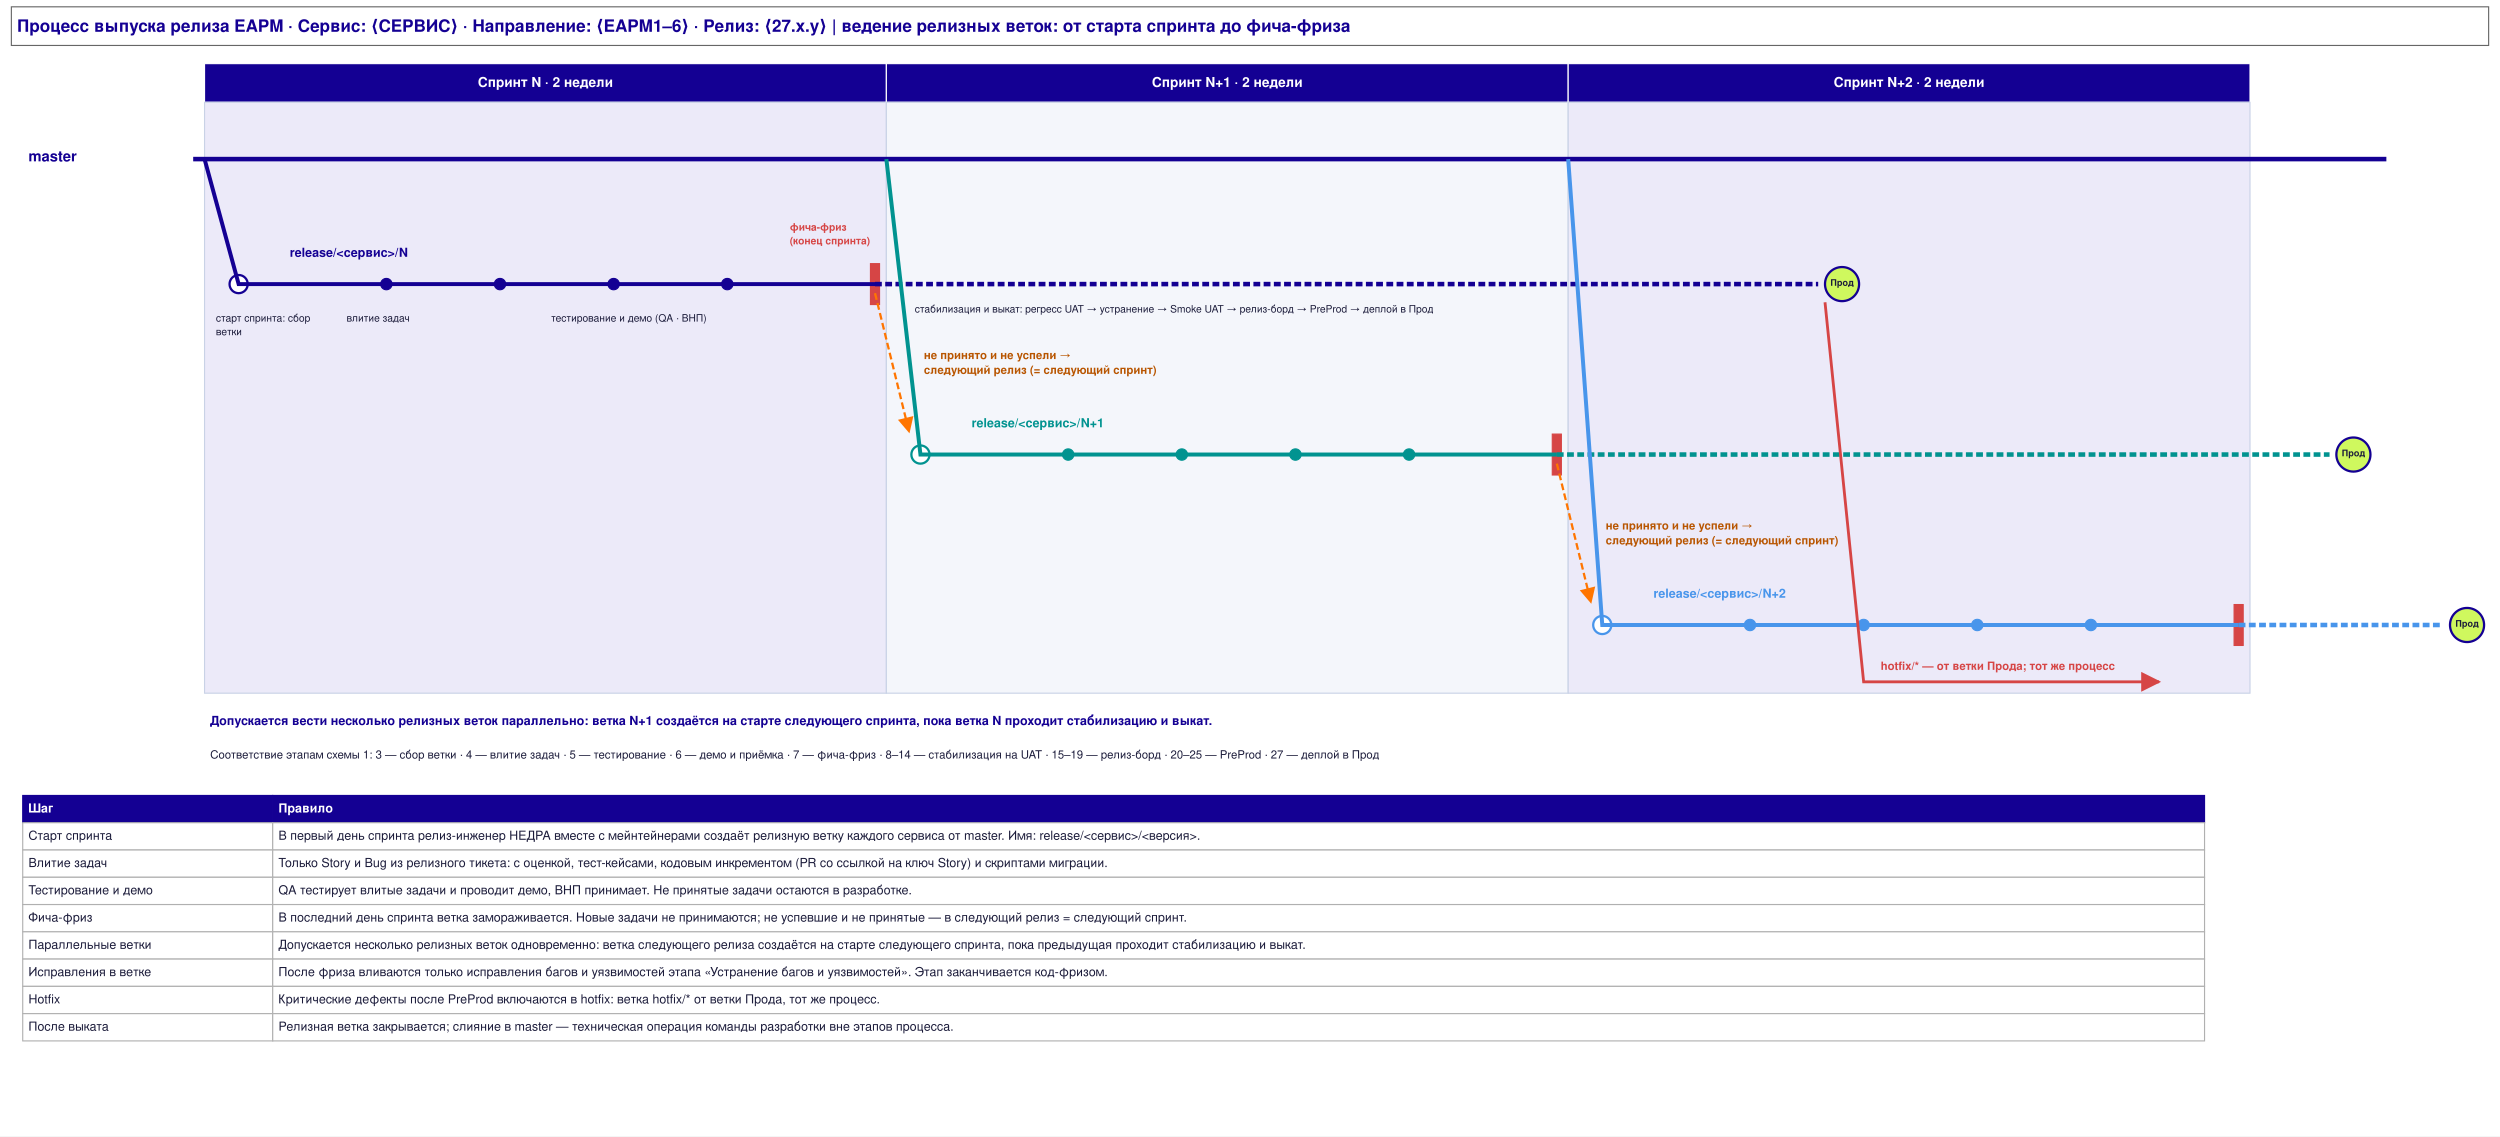
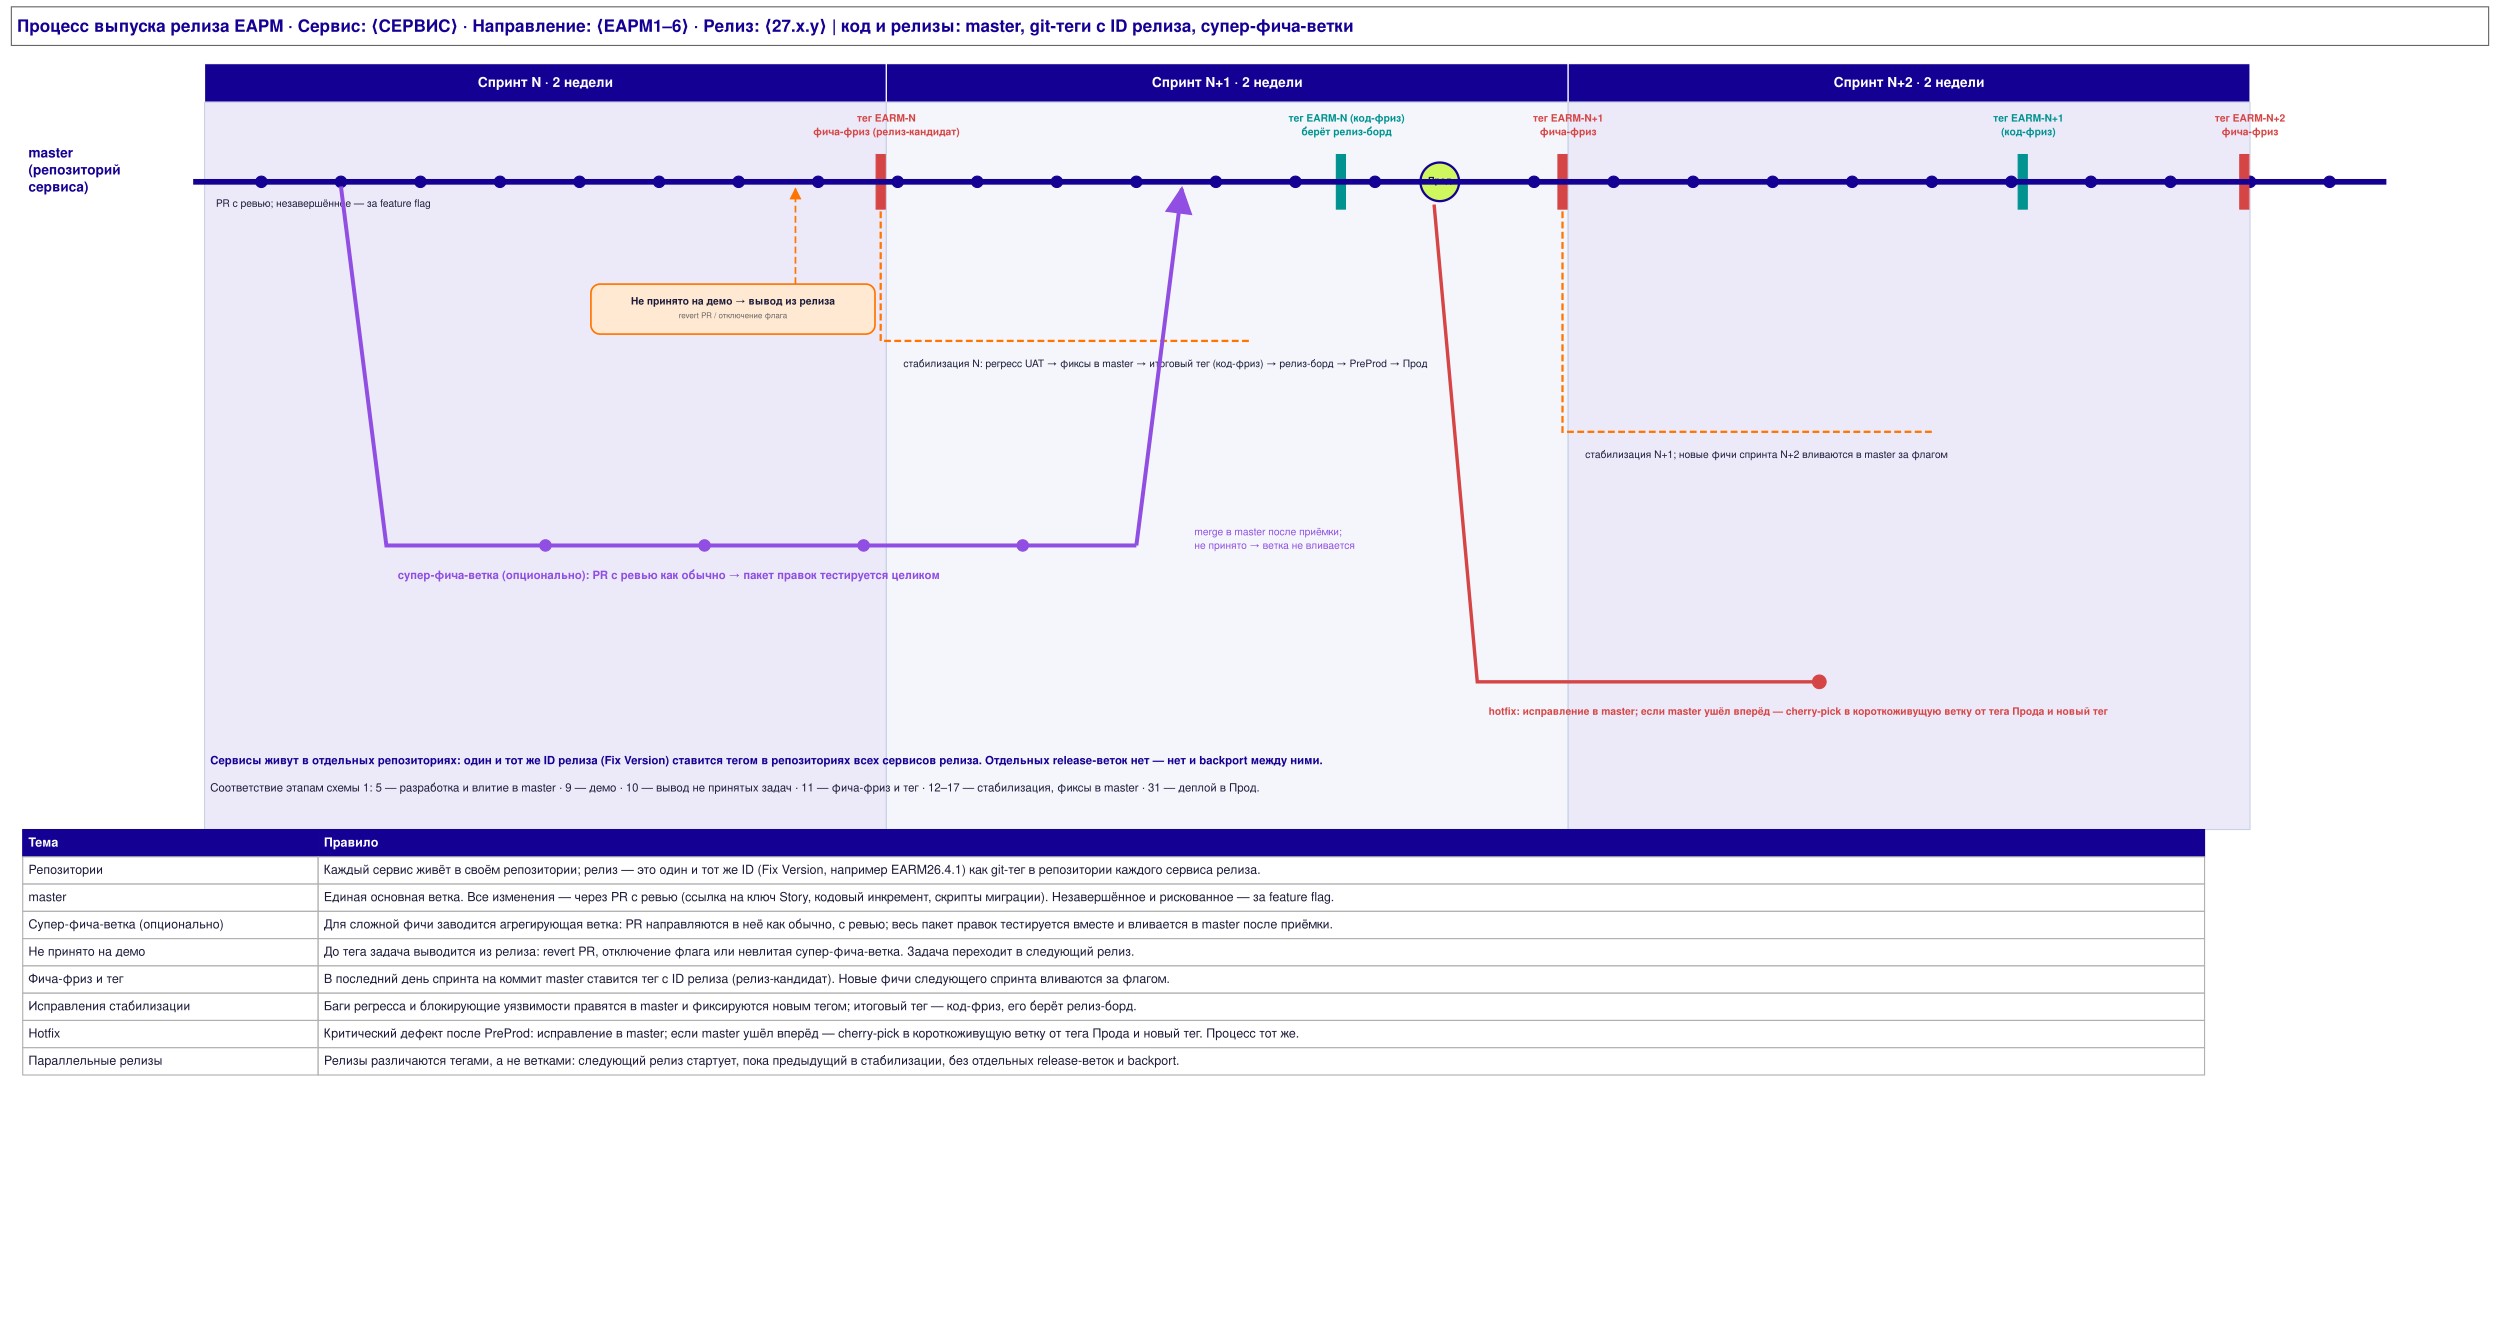
- <svg xmlns="http://www.w3.org/2000/svg" width="2200" height="1000" viewBox="0 0 2200 1000" font-family="Helvetica, Arial, sans-serif">
-   <rect width="2200" height="1000" fill="#FFFFFF" />
+ <svg xmlns="http://www.w3.org/2000/svg" width="2200" height="1180" viewBox="0 0 2200 1180" font-family="Helvetica, Arial, sans-serif">
+   <rect width="2200" height="1180" fill="#FFFFFF" />
  <defs>
    <marker id="m0" viewBox="0 0 10 10" refX="9" refY="5" markerWidth="7" markerHeight="7" orient="auto-start-reverse">
-       <path d="M0,0 L10,5 L0,10 z" fill="#019390" />
+       <path d="M0,0 L10,5 L0,10 z" fill="#140093" />
    </marker>
    <marker id="m1" viewBox="0 0 10 10" refX="9" refY="5" markerWidth="7" markerHeight="7" orient="auto-start-reverse">
-       <path d="M0,0 L10,5 L0,10 z" fill="#140093" />
+       <path d="M0,0 L10,5 L0,10 z" fill="#904EE2" />
    </marker>
    <marker id="m2" viewBox="0 0 10 10" refX="9" refY="5" markerWidth="7" markerHeight="7" orient="auto-start-reverse">
-       <path d="M0,0 L10,5 L0,10 z" fill="#4895EB" />
+       <path d="M0,0 L10,5 L0,10 z" fill="#D64545" />
    </marker>
    <marker id="m3" viewBox="0 0 10 10" refX="9" refY="5" markerWidth="7" markerHeight="7" orient="auto-start-reverse">
-       <path d="M0,0 L10,5 L0,10 z" fill="#D64545" />
-     </marker>
-     <marker id="m4" viewBox="0 0 10 10" refX="9" refY="5" markerWidth="7" markerHeight="7" orient="auto-start-reverse">
      <path d="M0,0 L10,5 L0,10 z" fill="#FF7500" />
    </marker>
  </defs>
  <rect x="10" y="6" width="2180" height="34" fill="#FFFFFF" stroke="#666666" stroke-width="1" />
-   <text x="15" y="28" font-size="15" fill="#140093" text-anchor="start" font-weight="bold">Процесс выпуска релиза ЕАРМ · Сервис: ⟨СЕРВИС⟩ · Направление: ⟨ЕАРМ1–6⟩ · Релиз: ⟨27.x.y⟩   |   ведение релизных веток: от старта спринта до фича-фриза</text>
+   <text x="15" y="28" font-size="15" fill="#140093" text-anchor="start" font-weight="bold">Процесс выпуска релиза ЕАРМ · Сервис: ⟨СЕРВИС⟩ · Направление: ⟨ЕАРМ1–6⟩ · Релиз: ⟨27.x.y⟩   |   код и релизы: master, git-теги с ID релиза, супер-фича-ветки</text>
  <rect x="180" y="56" width="600" height="34" fill="#140093" stroke="#FFFFFF" stroke-width="1" />
  <text x="480" y="76.5" font-size="12" fill="#FFFFFF" text-anchor="middle" font-weight="bold">Спринт N · 2 недели</text>
-   <rect x="180" y="90" width="600" height="520" fill="#ECEAF9" stroke="#C9D2E6" stroke-width="1" />
+   <rect x="180" y="90" width="600" height="640" fill="#ECEAF9" stroke="#C9D2E6" stroke-width="1" />
  <rect x="780" y="56" width="600" height="34" fill="#140093" stroke="#FFFFFF" stroke-width="1" />
  <text x="1080" y="76.5" font-size="12" fill="#FFFFFF" text-anchor="middle" font-weight="bold">Спринт N+1 · 2 недели</text>
-   <rect x="780" y="90" width="600" height="520" fill="#F4F6FB" stroke="#C9D2E6" stroke-width="1" />
+   <rect x="780" y="90" width="600" height="640" fill="#F4F6FB" stroke="#C9D2E6" stroke-width="1" />
  <rect x="1380" y="56" width="600" height="34" fill="#140093" stroke="#FFFFFF" stroke-width="1" />
  <text x="1680" y="76.5" font-size="12" fill="#FFFFFF" text-anchor="middle" font-weight="bold">Спринт N+2 · 2 недели</text>
-   <rect x="1380" y="90" width="600" height="520" fill="#ECEAF9" stroke="#C9D2E6" stroke-width="1" />
-   <text x="25" y="142" font-size="13" fill="#140093" text-anchor="start" font-weight="bold">master</text>
-   <ellipse cx="210" cy="250" rx="8" ry="8" fill="#FFFFFF" stroke="#140093" stroke-width="2" />
-   <ellipse cx="340" cy="250" rx="5" ry="5" fill="#140093" stroke="#140093" stroke-width="1" />
-   <ellipse cx="440" cy="250" rx="5" ry="5" fill="#140093" stroke="#140093" stroke-width="1" />
-   <ellipse cx="540" cy="250" rx="5" ry="5" fill="#140093" stroke="#140093" stroke-width="1" />
-   <ellipse cx="640" cy="250" rx="5" ry="5" fill="#140093" stroke="#140093" stroke-width="1" />
-   <rect x="766" y="232" width="8" height="36" fill="#D64545" stroke="#D64545" stroke-width="1" />
-   <ellipse cx="1621" cy="250" rx="15" ry="15" fill="#CFF85E" stroke="#140093" stroke-width="2" />
-   <text x="1621" y="251.5" font-size="8" fill="#1B1B3A" text-anchor="middle" font-weight="bold">Прод</text>
-   <text x="255" y="226" font-size="11" fill="#140093" text-anchor="start" font-weight="bold">release/&lt;сервис&gt;/N</text>
-   <ellipse cx="810" cy="400" rx="8" ry="8" fill="#FFFFFF" stroke="#019390" stroke-width="2" />
-   <ellipse cx="940" cy="400" rx="5" ry="5" fill="#019390" stroke="#019390" stroke-width="1" />
-   <ellipse cx="1040" cy="400" rx="5" ry="5" fill="#019390" stroke="#019390" stroke-width="1" />
-   <ellipse cx="1140" cy="400" rx="5" ry="5" fill="#019390" stroke="#019390" stroke-width="1" />
-   <ellipse cx="1240" cy="400" rx="5" ry="5" fill="#019390" stroke="#019390" stroke-width="1" />
-   <rect x="1366" y="382" width="8" height="36" fill="#D64545" stroke="#D64545" stroke-width="1" />
-   <ellipse cx="2071" cy="400" rx="15" ry="15" fill="#CFF85E" stroke="#140093" stroke-width="2" />
-   <text x="2071" y="401.5" font-size="8" fill="#1B1B3A" text-anchor="middle" font-weight="bold">Прод</text>
-   <text x="855" y="376" font-size="11" fill="#019390" text-anchor="start" font-weight="bold">release/&lt;сервис&gt;/N+1</text>
-   <ellipse cx="1410" cy="550" rx="8" ry="8" fill="#FFFFFF" stroke="#4895EB" stroke-width="2" />
-   <ellipse cx="1540" cy="550" rx="5" ry="5" fill="#4895EB" stroke="#4895EB" stroke-width="1" />
-   <ellipse cx="1640" cy="550" rx="5" ry="5" fill="#4895EB" stroke="#4895EB" stroke-width="1" />
-   <ellipse cx="1740" cy="550" rx="5" ry="5" fill="#4895EB" stroke="#4895EB" stroke-width="1" />
-   <ellipse cx="1840" cy="550" rx="5" ry="5" fill="#4895EB" stroke="#4895EB" stroke-width="1" />
-   <rect x="1966" y="532" width="8" height="36" fill="#D64545" stroke="#D64545" stroke-width="1" />
-   <ellipse cx="2171" cy="550" rx="15" ry="15" fill="#CFF85E" stroke="#140093" stroke-width="2" />
-   <text x="2171" y="551.5" font-size="8" fill="#1B1B3A" text-anchor="middle" font-weight="bold">Прод</text>
-   <text x="1455" y="526" font-size="11" fill="#4895EB" text-anchor="start" font-weight="bold">release/&lt;сервис&gt;/N+2</text>
-   <text x="190" y="283" font-size="9" fill="#1B1B3A" text-anchor="start">старт спринта: сбор</text>
-   <text x="190" y="295" font-size="9" fill="#1B1B3A" text-anchor="start">ветки</text>
-   <text x="305" y="283" font-size="9" fill="#1B1B3A" text-anchor="start">влитие задач</text>
-   <text x="485" y="283" font-size="9" fill="#1B1B3A" text-anchor="start">тестирование и демо (QA · ВНП)</text>
-   <text x="695" y="203" font-size="9" fill="#D64545" text-anchor="start" font-weight="bold">фича-фриз</text>
-   <text x="695" y="215" font-size="9" fill="#D64545" text-anchor="start" font-weight="bold">(конец спринта)</text>
-   <text x="805" y="275" font-size="9" fill="#1B1B3A" text-anchor="start">стабилизация и выкат: регресс UAT → устранение → Smoke UAT → релиз-борд → PreProd → деплой в Прод</text>
-   <text x="813" y="316" font-size="10" fill="#B85500" text-anchor="start" font-weight="bold">не принято и не успели →</text>
-   <text x="813" y="329" font-size="10" fill="#B85500" text-anchor="start" font-weight="bold">следующий релиз (= следующий спринт)</text>
-   <text x="1413" y="466" font-size="10" fill="#B85500" text-anchor="start" font-weight="bold">не принято и не успели →</text>
-   <text x="1413" y="479" font-size="10" fill="#B85500" text-anchor="start" font-weight="bold">следующий релиз (= следующий спринт)</text>
-   <text x="1655" y="589.5" font-size="10" fill="#D64545" text-anchor="start" font-weight="bold">hotfix/* — от ветки Прода; тот же процесс</text>
-   <text x="185" y="638" font-size="11" fill="#140093" text-anchor="start" font-weight="bold">Допускается вести несколько релизных веток параллельно: ветка N+1 создаётся на старте следующего спринта, пока ветка N проходит стабилизацию и выкат.</text>
-   <text x="185" y="667.5" font-size="10" fill="#1B1B3A" text-anchor="start">Соответствие этапам схемы 1:  3 — сбор ветки · 4 — влитие задач · 5 — тестирование · 6 — демо и приёмка · 7 — фича-фриз · 8–14 — стабилизация на UAT · 15–19 — релиз-борд · 20–25 — PreProd · 27 — деплой в Прод</text>
-   <rect x="20" y="700" width="220" height="24" fill="#140093" stroke="#140093" stroke-width="1" />
-   <text x="25" y="715" font-size="11" fill="#FFFFFF" text-anchor="start" font-weight="bold">Шаг</text>
-   <rect x="240" y="700" width="1700" height="24" fill="#140093" stroke="#140093" stroke-width="1" />
-   <text x="245" y="715" font-size="11" fill="#FFFFFF" text-anchor="start" font-weight="bold">Правило</text>
-   <rect x="20" y="724" width="220" height="24" fill="#FFFFFF" stroke="#B0B0B0" stroke-width="1" />
-   <text x="25" y="739" font-size="11" fill="#1B1B3A" text-anchor="start">Старт спринта</text>
-   <rect x="240" y="724" width="1700" height="24" fill="#FFFFFF" stroke="#B0B0B0" stroke-width="1" />
-   <text x="245" y="739" font-size="11" fill="#1B1B3A" text-anchor="start">В первый день спринта релиз-инженер НЕДРА вместе с мейнтейнерами создаёт релизную ветку каждого сервиса от master. Имя: release/&lt;сервис&gt;/&lt;версия&gt;.</text>
-   <rect x="20" y="748" width="220" height="24" fill="#FFFFFF" stroke="#B0B0B0" stroke-width="1" />
-   <text x="25" y="763" font-size="11" fill="#1B1B3A" text-anchor="start">Влитие задач</text>
-   <rect x="240" y="748" width="1700" height="24" fill="#FFFFFF" stroke="#B0B0B0" stroke-width="1" />
-   <text x="245" y="763" font-size="11" fill="#1B1B3A" text-anchor="start">Только Story и Bug из релизного тикета: с оценкой, тест-кейсами, кодовым инкрементом (PR со ссылкой на ключ Story) и скриптами миграции.</text>
-   <rect x="20" y="772" width="220" height="24" fill="#FFFFFF" stroke="#B0B0B0" stroke-width="1" />
-   <text x="25" y="787" font-size="11" fill="#1B1B3A" text-anchor="start">Тестирование и демо</text>
-   <rect x="240" y="772" width="1700" height="24" fill="#FFFFFF" stroke="#B0B0B0" stroke-width="1" />
-   <text x="245" y="787" font-size="11" fill="#1B1B3A" text-anchor="start">QA тестирует влитые задачи и проводит демо, ВНП принимает. Не принятые задачи остаются в разработке.</text>
-   <rect x="20" y="796" width="220" height="24" fill="#FFFFFF" stroke="#B0B0B0" stroke-width="1" />
-   <text x="25" y="811" font-size="11" fill="#1B1B3A" text-anchor="start">Фича-фриз</text>
-   <rect x="240" y="796" width="1700" height="24" fill="#FFFFFF" stroke="#B0B0B0" stroke-width="1" />
-   <text x="245" y="811" font-size="11" fill="#1B1B3A" text-anchor="start">В последний день спринта ветка замораживается. Новые задачи не принимаются; не успевшие и не принятые — в следующий релиз = следующий спринт.</text>
-   <rect x="20" y="820" width="220" height="24" fill="#FFFFFF" stroke="#B0B0B0" stroke-width="1" />
-   <text x="25" y="835" font-size="11" fill="#1B1B3A" text-anchor="start">Параллельные ветки</text>
-   <rect x="240" y="820" width="1700" height="24" fill="#FFFFFF" stroke="#B0B0B0" stroke-width="1" />
-   <text x="245" y="835" font-size="11" fill="#1B1B3A" text-anchor="start">Допускается несколько релизных веток одновременно: ветка следующего релиза создаётся на старте следующего спринта, пока предыдущая проходит стабилизацию и выкат.</text>
-   <rect x="20" y="844" width="220" height="24" fill="#FFFFFF" stroke="#B0B0B0" stroke-width="1" />
-   <text x="25" y="859" font-size="11" fill="#1B1B3A" text-anchor="start">Исправления в ветке</text>
-   <rect x="240" y="844" width="1700" height="24" fill="#FFFFFF" stroke="#B0B0B0" stroke-width="1" />
-   <text x="245" y="859" font-size="11" fill="#1B1B3A" text-anchor="start">После фриза вливаются только исправления багов и уязвимостей этапа «Устранение багов и уязвимостей». Этап заканчивается код-фризом.</text>
-   <rect x="20" y="868" width="220" height="24" fill="#FFFFFF" stroke="#B0B0B0" stroke-width="1" />
-   <text x="25" y="883" font-size="11" fill="#1B1B3A" text-anchor="start">Hotfix</text>
-   <rect x="240" y="868" width="1700" height="24" fill="#FFFFFF" stroke="#B0B0B0" stroke-width="1" />
-   <text x="245" y="883" font-size="11" fill="#1B1B3A" text-anchor="start">Критические дефекты после PreProd включаются в hotfix: ветка hotfix/* от ветки Прода, тот же процесс.</text>
-   <rect x="20" y="892" width="220" height="24" fill="#FFFFFF" stroke="#B0B0B0" stroke-width="1" />
-   <text x="25" y="907" font-size="11" fill="#1B1B3A" text-anchor="start">После выката</text>
-   <rect x="240" y="892" width="1700" height="24" fill="#FFFFFF" stroke="#B0B0B0" stroke-width="1" />
-   <text x="245" y="907" font-size="11" fill="#1B1B3A" text-anchor="start">Релизная ветка закрывается; слияние в master — техническая операция команды разработки вне этапов процесса.</text>
-   <polyline points="170,140 2100,140" fill="none" stroke="#140093" stroke-width="4" />
-   <polyline points="180,140 210,250 770,250" fill="none" stroke="#140093" stroke-width="3.5" />
-   <polyline points="770,250 1600,250" fill="none" stroke="#140093" stroke-width="4" stroke-dasharray="6 3" />
-   <polyline points="780,140 810,400 1370,400" fill="none" stroke="#019390" stroke-width="3.5" />
-   <polyline points="1370,400 2050,400" fill="none" stroke="#019390" stroke-width="4" stroke-dasharray="6 3" />
-   <polyline points="1380,140 1410,550 1970,550" fill="none" stroke="#4895EB" stroke-width="3.5" />
-   <polyline points="1970,550 2150,550" fill="none" stroke="#4895EB" stroke-width="4" stroke-dasharray="6 3" />
-   <polyline points="770,258 800,380" fill="none" stroke="#FF7500" stroke-width="2" stroke-dasharray="6 3" marker-end="url(#m4)" />
-   <polyline points="1370,408 1400,530" fill="none" stroke="#FF7500" stroke-width="2" stroke-dasharray="6 3" marker-end="url(#m4)" />
-   <polyline points="1606,266 1640,600 1900,600" fill="none" stroke="#D64545" stroke-width="2.5" marker-end="url(#m3)" />
+   <rect x="1380" y="90" width="600" height="640" fill="#ECEAF9" stroke="#C9D2E6" stroke-width="1" />
+   <text x="25" y="138.5" font-size="12" fill="#140093" text-anchor="start" font-weight="bold">master</text>
+   <text x="25" y="153.5" font-size="12" fill="#140093" text-anchor="start" font-weight="bold">(репозиторий</text>
+   <text x="25" y="168.5" font-size="12" fill="#140093" text-anchor="start" font-weight="bold">сервиса)</text>
+   <ellipse cx="230" cy="160" rx="5" ry="5" fill="#140093" stroke="#140093" stroke-width="1" />
+   <ellipse cx="300" cy="160" rx="5" ry="5" fill="#140093" stroke="#140093" stroke-width="1" />
+   <ellipse cx="370" cy="160" rx="5" ry="5" fill="#140093" stroke="#140093" stroke-width="1" />
+   <ellipse cx="440" cy="160" rx="5" ry="5" fill="#140093" stroke="#140093" stroke-width="1" />
+   <ellipse cx="510" cy="160" rx="5" ry="5" fill="#140093" stroke="#140093" stroke-width="1" />
+   <ellipse cx="580" cy="160" rx="5" ry="5" fill="#140093" stroke="#140093" stroke-width="1" />
+   <ellipse cx="650" cy="160" rx="5" ry="5" fill="#140093" stroke="#140093" stroke-width="1" />
+   <ellipse cx="720" cy="160" rx="5" ry="5" fill="#140093" stroke="#140093" stroke-width="1" />
+   <ellipse cx="790" cy="160" rx="5" ry="5" fill="#140093" stroke="#140093" stroke-width="1" />
+   <ellipse cx="860" cy="160" rx="5" ry="5" fill="#140093" stroke="#140093" stroke-width="1" />
+   <ellipse cx="930" cy="160" rx="5" ry="5" fill="#140093" stroke="#140093" stroke-width="1" />
+   <ellipse cx="1000" cy="160" rx="5" ry="5" fill="#140093" stroke="#140093" stroke-width="1" />
+   <ellipse cx="1070" cy="160" rx="5" ry="5" fill="#140093" stroke="#140093" stroke-width="1" />
+   <ellipse cx="1140" cy="160" rx="5" ry="5" fill="#140093" stroke="#140093" stroke-width="1" />
+   <ellipse cx="1210" cy="160" rx="5" ry="5" fill="#140093" stroke="#140093" stroke-width="1" />
+   <ellipse cx="1280" cy="160" rx="5" ry="5" fill="#140093" stroke="#140093" stroke-width="1" />
+   <ellipse cx="1350" cy="160" rx="5" ry="5" fill="#140093" stroke="#140093" stroke-width="1" />
+   <ellipse cx="1420" cy="160" rx="5" ry="5" fill="#140093" stroke="#140093" stroke-width="1" />
+   <ellipse cx="1490" cy="160" rx="5" ry="5" fill="#140093" stroke="#140093" stroke-width="1" />
+   <ellipse cx="1560" cy="160" rx="5" ry="5" fill="#140093" stroke="#140093" stroke-width="1" />
+   <ellipse cx="1630" cy="160" rx="5" ry="5" fill="#140093" stroke="#140093" stroke-width="1" />
+   <ellipse cx="1700" cy="160" rx="5" ry="5" fill="#140093" stroke="#140093" stroke-width="1" />
+   <ellipse cx="1770" cy="160" rx="5" ry="5" fill="#140093" stroke="#140093" stroke-width="1" />
+   <ellipse cx="1840" cy="160" rx="5" ry="5" fill="#140093" stroke="#140093" stroke-width="1" />
+   <ellipse cx="1910" cy="160" rx="5" ry="5" fill="#140093" stroke="#140093" stroke-width="1" />
+   <ellipse cx="1980" cy="160" rx="5" ry="5" fill="#140093" stroke="#140093" stroke-width="1" />
+   <ellipse cx="2050" cy="160" rx="5" ry="5" fill="#140093" stroke="#140093" stroke-width="1" />
+   <text x="190" y="182" font-size="9" fill="#1B1B3A" text-anchor="start">PR с ревью; незавершённое — за feature flag</text>
+   <rect x="520" y="250" width="250" height="44" rx="8" fill="#FFE9D2" stroke="#FF7500" stroke-width="1.5" />
+   <text x="645" y="268" font-size="9" fill="#1B1B3A" text-anchor="middle" font-weight="bold">Не принято на демо → вывод из релиза</text>
+   <text x="645" y="280" font-size="7" fill="#666666" text-anchor="middle">revert PR / отключение флага</text>
+   <rect x="771" y="136" width="8" height="48" fill="#D64545" stroke="#D64545" stroke-width="1" />
+   <text x="780" y="107" font-size="9" fill="#D64545" text-anchor="middle" font-weight="bold">тег EARM-N</text>
+   <text x="780" y="119" font-size="9" fill="#D64545" text-anchor="middle" font-weight="bold">фича-фриз (релиз-кандидат)</text>
+   <text x="795" y="323" font-size="9" fill="#1B1B3A" text-anchor="start">стабилизация N: регресс UAT → фиксы в master → итоговый тег (код-фриз) → релиз-борд → PreProd → Прод</text>
+   <rect x="1176" y="136" width="8" height="48" fill="#019390" stroke="#019390" stroke-width="1" />
+   <text x="1185" y="107" font-size="9" fill="#019390" text-anchor="middle" font-weight="bold">тег EARM-N (код-фриз)</text>
+   <text x="1185" y="119" font-size="9" fill="#019390" text-anchor="middle" font-weight="bold">берёт релиз-борд</text>
+   <ellipse cx="1267" cy="160" rx="17" ry="17" fill="#CFF85E" stroke="#140093" stroke-width="2" />
+   <text x="1267" y="161.5" font-size="8" fill="#1B1B3A" text-anchor="middle" font-weight="bold">Прод</text>
+   <rect x="1371" y="136" width="8" height="48" fill="#D64545" stroke="#D64545" stroke-width="1" />
+   <text x="1380" y="107" font-size="9" fill="#D64545" text-anchor="middle" font-weight="bold">тег EARM-N+1</text>
+   <text x="1380" y="119" font-size="9" fill="#D64545" text-anchor="middle" font-weight="bold">фича-фриз</text>
+   <text x="1395" y="403" font-size="9" fill="#1B1B3A" text-anchor="start">стабилизация N+1; новые фичи спринта N+2 вливаются в master за флагом</text>
+   <rect x="1776" y="136" width="8" height="48" fill="#019390" stroke="#019390" stroke-width="1" />
+   <text x="1785" y="107" font-size="9" fill="#019390" text-anchor="middle" font-weight="bold">тег EARM-N+1</text>
+   <text x="1785" y="119" font-size="9" fill="#019390" text-anchor="middle" font-weight="bold">(код-фриз)</text>
+   <rect x="1971" y="136" width="8" height="48" fill="#D64545" stroke="#D64545" stroke-width="1" />
+   <text x="1980" y="107" font-size="9" fill="#D64545" text-anchor="middle" font-weight="bold">тег EARM-N+2</text>
+   <text x="1980" y="119" font-size="9" fill="#D64545" text-anchor="middle" font-weight="bold">фича-фриз</text>
+   <ellipse cx="480" cy="480" rx="5" ry="5" fill="#904EE2" stroke="#904EE2" stroke-width="1" />
+   <ellipse cx="620" cy="480" rx="5" ry="5" fill="#904EE2" stroke="#904EE2" stroke-width="1" />
+   <ellipse cx="760" cy="480" rx="5" ry="5" fill="#904EE2" stroke="#904EE2" stroke-width="1" />
+   <ellipse cx="900" cy="480" rx="5" ry="5" fill="#904EE2" stroke="#904EE2" stroke-width="1" />
+   <text x="350" y="509.5" font-size="10" fill="#904EE2" text-anchor="start" font-weight="bold">супер-фича-ветка (опционально): PR с ревью как обычно → пакет правок тестируется целиком</text>
+   <text x="1051" y="471" font-size="9" fill="#904EE2" text-anchor="start">merge в master после приёмки;</text>
+   <text x="1051" y="483" font-size="9" fill="#904EE2" text-anchor="start">не принято → ветка не вливается</text>
+   <ellipse cx="1601" cy="600" rx="6" ry="6" fill="#D64545" stroke="#D64545" stroke-width="1" />
+   <text x="1310" y="629" font-size="9" fill="#D64545" text-anchor="start" font-weight="bold">hotfix: исправление в master; если master ушёл вперёд — cherry-pick в короткоживущую ветку от тега Прода и новый тег</text>
+   <text x="185" y="672.5" font-size="10" fill="#140093" text-anchor="start" font-weight="bold">Сервисы живут в отдельных репозиториях: один и тот же ID релиза (Fix Version) ставится тегом в репозиториях всех сервисов релиза. Отдельных release-веток нет — нет и backport между ними.</text>
+   <text x="185" y="696.5" font-size="10" fill="#1B1B3A" text-anchor="start">Соответствие этапам схемы 1: 5 — разработка и влитие в master · 9 — демо · 10 — вывод не принятых задач · 11 — фича-фриз и тег · 12–17 — стабилизация, фиксы в master · 31 — деплой в Прод.</text>
+   <rect x="20" y="730" width="260" height="24" fill="#140093" stroke="#140093" stroke-width="1" />
+   <text x="25" y="745" font-size="11" fill="#FFFFFF" text-anchor="start" font-weight="bold">Тема</text>
+   <rect x="280" y="730" width="1660" height="24" fill="#140093" stroke="#140093" stroke-width="1" />
+   <text x="285" y="745" font-size="11" fill="#FFFFFF" text-anchor="start" font-weight="bold">Правило</text>
+   <rect x="20" y="754" width="260" height="24" fill="#FFFFFF" stroke="#B0B0B0" stroke-width="1" />
+   <text x="25" y="769" font-size="11" fill="#1B1B3A" text-anchor="start">Репозитории</text>
+   <rect x="280" y="754" width="1660" height="24" fill="#FFFFFF" stroke="#B0B0B0" stroke-width="1" />
+   <text x="285" y="769" font-size="11" fill="#1B1B3A" text-anchor="start">Каждый сервис живёт в своём репозитории; релиз — это один и тот же ID (Fix Version, например EARM26.4.1) как git-тег в репозитории каждого сервиса релиза.</text>
+   <rect x="20" y="778" width="260" height="24" fill="#FFFFFF" stroke="#B0B0B0" stroke-width="1" />
+   <text x="25" y="793" font-size="11" fill="#1B1B3A" text-anchor="start">master</text>
+   <rect x="280" y="778" width="1660" height="24" fill="#FFFFFF" stroke="#B0B0B0" stroke-width="1" />
+   <text x="285" y="793" font-size="11" fill="#1B1B3A" text-anchor="start">Единая основная ветка. Все изменения — через PR с ревью (ссылка на ключ Story, кодовый инкремент, скрипты миграции). Незавершённое и рискованное — за feature flag.</text>
+   <rect x="20" y="802" width="260" height="24" fill="#FFFFFF" stroke="#B0B0B0" stroke-width="1" />
+   <text x="25" y="817" font-size="11" fill="#1B1B3A" text-anchor="start">Супер-фича-ветка (опционально)</text>
+   <rect x="280" y="802" width="1660" height="24" fill="#FFFFFF" stroke="#B0B0B0" stroke-width="1" />
+   <text x="285" y="817" font-size="11" fill="#1B1B3A" text-anchor="start">Для сложной фичи заводится агрегирующая ветка: PR направляются в неё как обычно, с ревью; весь пакет правок тестируется вместе и вливается в master после приёмки.</text>
+   <rect x="20" y="826" width="260" height="24" fill="#FFFFFF" stroke="#B0B0B0" stroke-width="1" />
+   <text x="25" y="841" font-size="11" fill="#1B1B3A" text-anchor="start">Не принято на демо</text>
+   <rect x="280" y="826" width="1660" height="24" fill="#FFFFFF" stroke="#B0B0B0" stroke-width="1" />
+   <text x="285" y="841" font-size="11" fill="#1B1B3A" text-anchor="start">До тега задача выводится из релиза: revert PR, отключение флага или невлитая супер-фича-ветка. Задача переходит в следующий релиз.</text>
+   <rect x="20" y="850" width="260" height="24" fill="#FFFFFF" stroke="#B0B0B0" stroke-width="1" />
+   <text x="25" y="865" font-size="11" fill="#1B1B3A" text-anchor="start">Фича-фриз и тег</text>
+   <rect x="280" y="850" width="1660" height="24" fill="#FFFFFF" stroke="#B0B0B0" stroke-width="1" />
+   <text x="285" y="865" font-size="11" fill="#1B1B3A" text-anchor="start">В последний день спринта на коммит master ставится тег с ID релиза (релиз-кандидат). Новые фичи следующего спринта вливаются за флагом.</text>
+   <rect x="20" y="874" width="260" height="24" fill="#FFFFFF" stroke="#B0B0B0" stroke-width="1" />
+   <text x="25" y="889" font-size="11" fill="#1B1B3A" text-anchor="start">Исправления стабилизации</text>
+   <rect x="280" y="874" width="1660" height="24" fill="#FFFFFF" stroke="#B0B0B0" stroke-width="1" />
+   <text x="285" y="889" font-size="11" fill="#1B1B3A" text-anchor="start">Баги регресса и блокирующие уязвимости правятся в master и фиксируются новым тегом; итоговый тег — код-фриз, его берёт релиз-борд.</text>
+   <rect x="20" y="898" width="260" height="24" fill="#FFFFFF" stroke="#B0B0B0" stroke-width="1" />
+   <text x="25" y="913" font-size="11" fill="#1B1B3A" text-anchor="start">Hotfix</text>
+   <rect x="280" y="898" width="1660" height="24" fill="#FFFFFF" stroke="#B0B0B0" stroke-width="1" />
+   <text x="285" y="913" font-size="11" fill="#1B1B3A" text-anchor="start">Критический дефект после PreProd: исправление в master; если master ушёл вперёд — cherry-pick в короткоживущую ветку от тега Прода и новый тег. Процесс тот же.</text>
+   <rect x="20" y="922" width="260" height="24" fill="#FFFFFF" stroke="#B0B0B0" stroke-width="1" />
+   <text x="25" y="937" font-size="11" fill="#1B1B3A" text-anchor="start">Параллельные релизы</text>
+   <rect x="280" y="922" width="1660" height="24" fill="#FFFFFF" stroke="#B0B0B0" stroke-width="1" />
+   <text x="285" y="937" font-size="11" fill="#1B1B3A" text-anchor="start">Релизы различаются тегами, а не ветками: следующий релиз стартует, пока предыдущий в стабилизации, без отдельных release-веток и backport.</text>
+   <polyline points="170,160 2100,160" fill="none" stroke="#140093" stroke-width="5" />
+   <polyline points="700,250 700,166" fill="none" stroke="#FF7500" stroke-width="1.5" stroke-dasharray="6 3" marker-end="url(#m3)" />
+   <polyline points="775,186 775,300 1100,300" fill="none" stroke="#FF7500" stroke-width="2" stroke-dasharray="6 3" />
+   <polyline points="1375,186 1375,380 1700,380" fill="none" stroke="#FF7500" stroke-width="2" stroke-dasharray="6 3" />
+   <polyline points="300,164 340,480 1000,480" fill="none" stroke="#904EE2" stroke-width="3.5" />
+   <polyline points="1000,480 1040,166" fill="none" stroke="#904EE2" stroke-width="3.5" marker-end="url(#m1)" />
+   <polyline points="1262,180 1300,600 1600,600" fill="none" stroke="#D64545" stroke-width="3" />
</svg>
